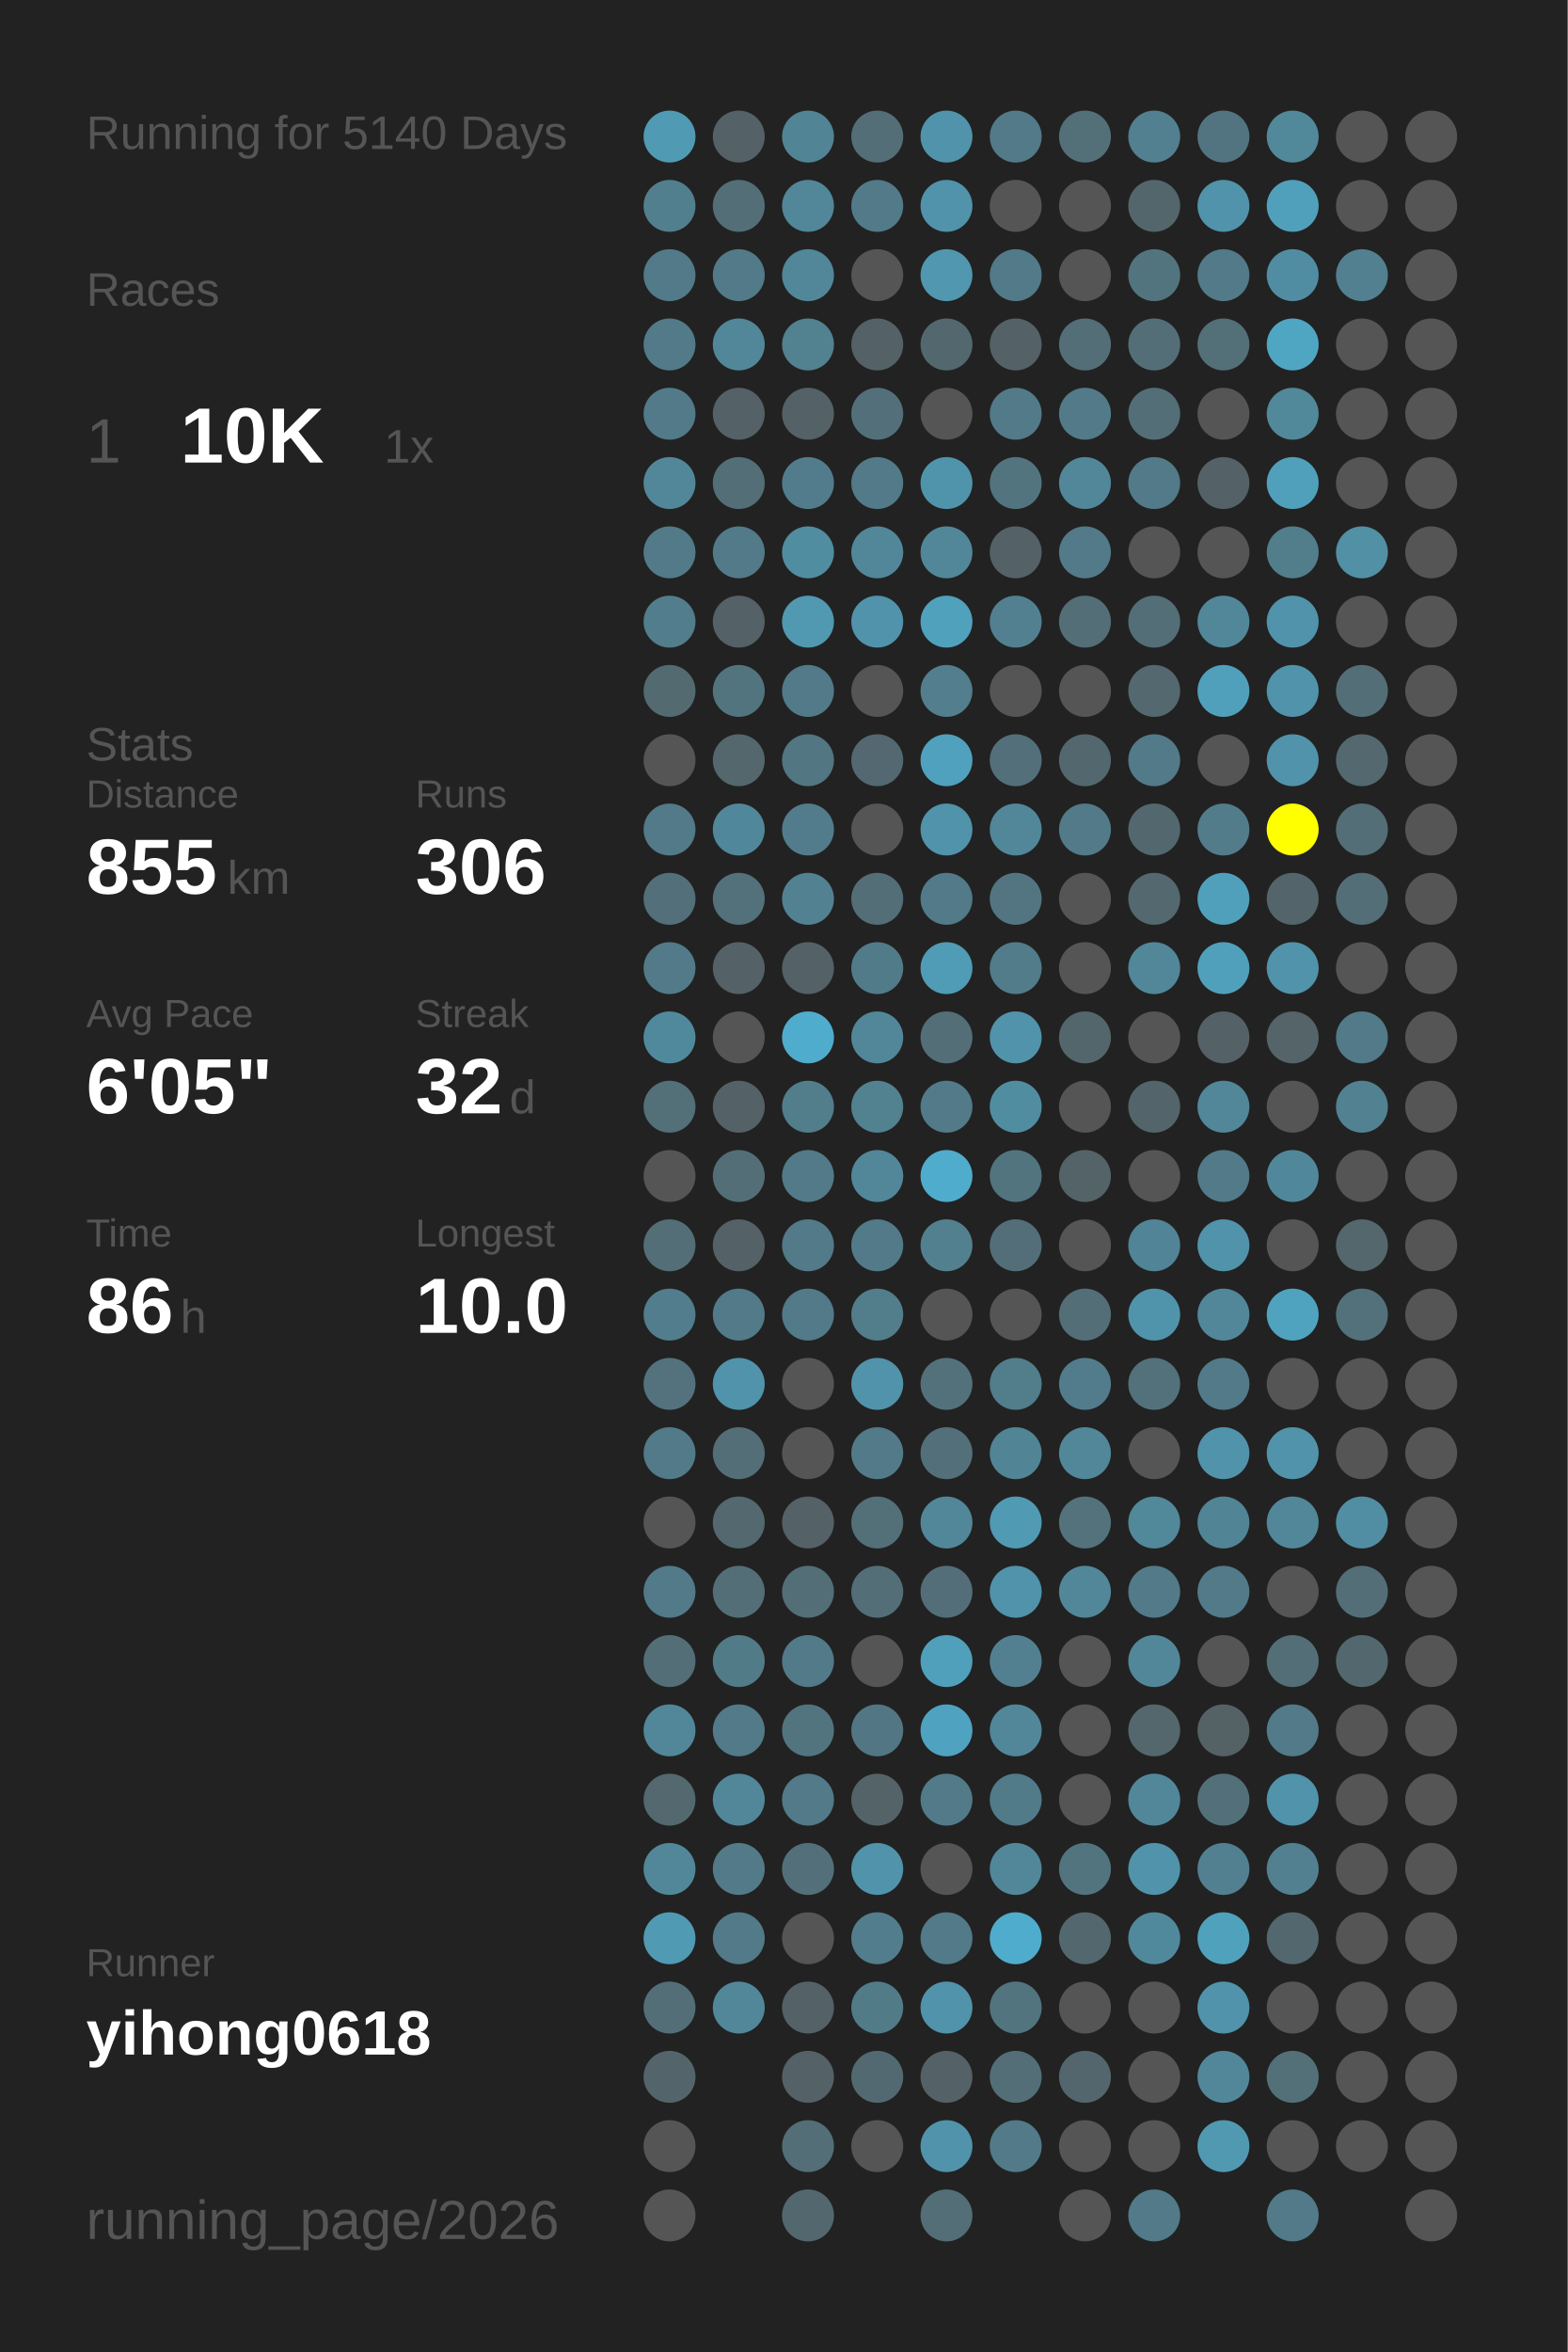
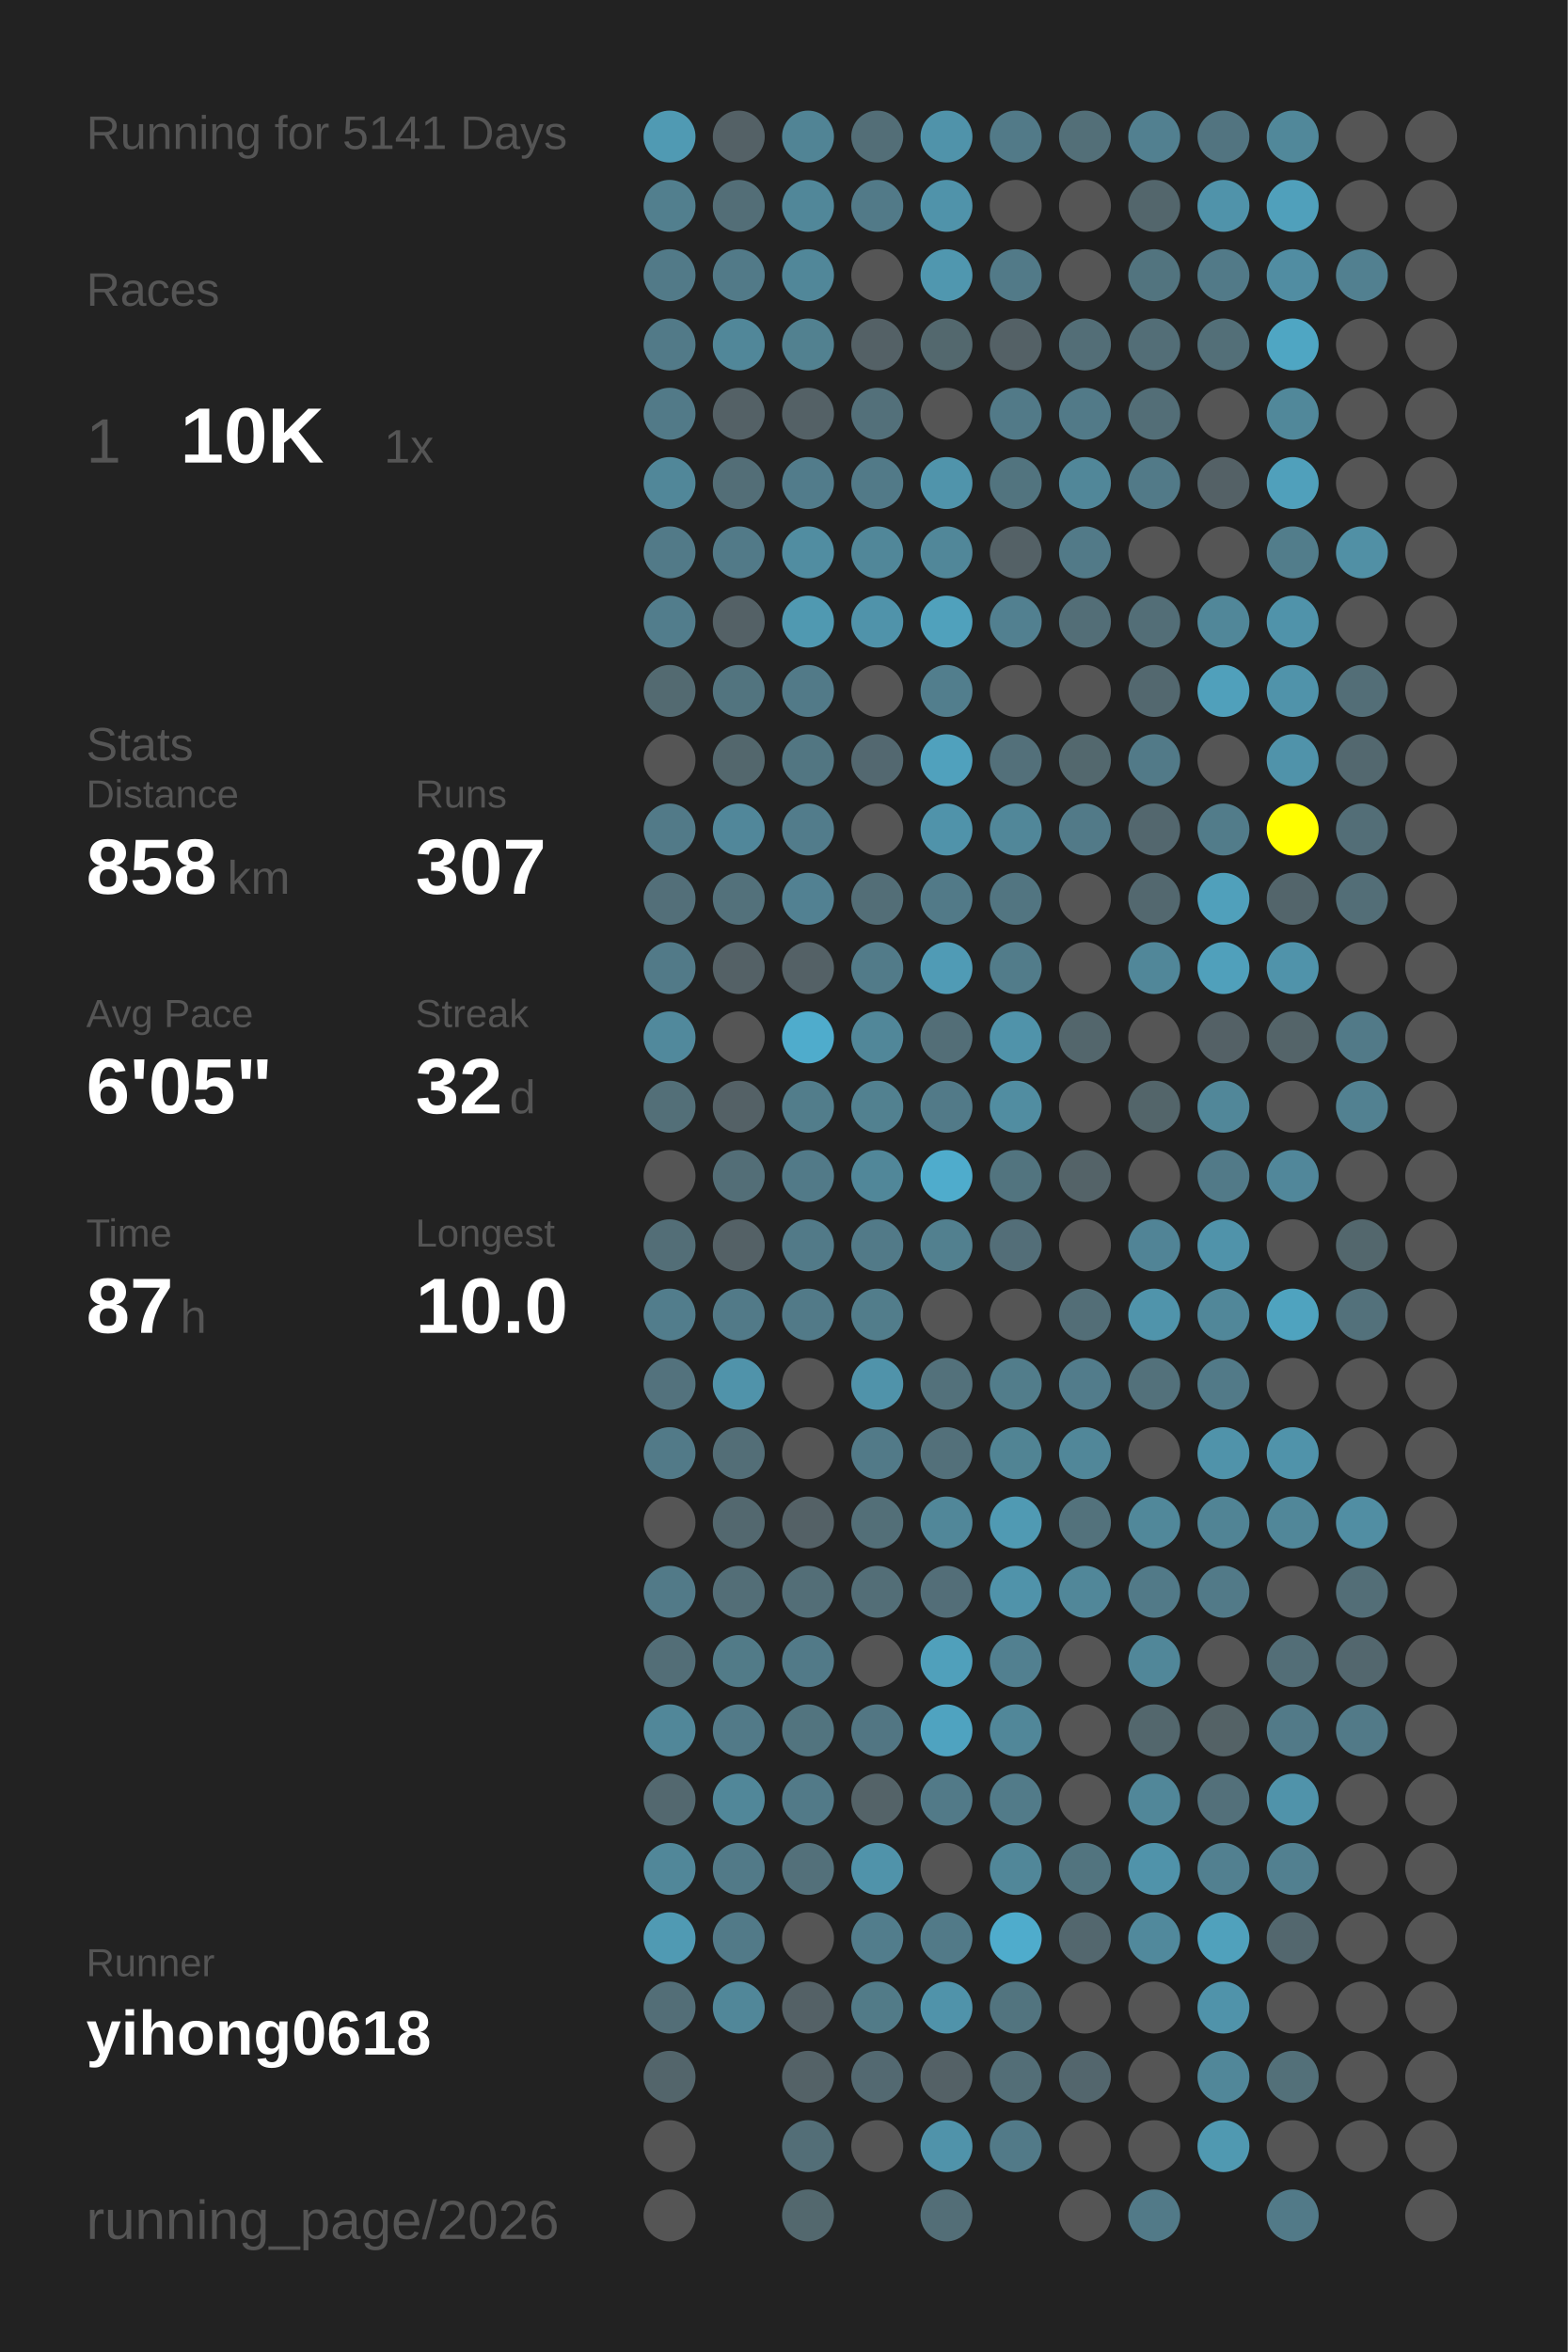
<svg xmlns="http://www.w3.org/2000/svg" baseProfile="full" height="300mm" version="1.1" viewBox="0,0,200,300" width="200mm">
  <defs />
  <rect fill="#222222" height="300" width="200" x="0" y="0" />
-   <text fill="#555555" style="font-size:6px; font-family:Arial;" x="11" y="19">Running for 5140 Days</text>
+   <text fill="#555555" style="font-size:6px; font-family:Arial;" x="11" y="19">Running for 5141 Days</text>
  <text fill="#555555" style="font-size:6px; font-family:Arial;" x="11" y="39">Races</text>
  <text fill="#555555" style="font-size:8px; font-family:Arial;" x="11" y="59">1</text>
  <text fill="#FFFFFF" style="font-size:10px; font-family:Arial; font-weight:bold;" x="23" y="59">10K</text>
  <text fill="#555555" style="font-size:6px; font-family:Arial;" x="49" y="59">1x</text>
  <text fill="#555555" style="font-size:6px; font-family:Arial;" x="11" y="97">Stats</text>
  <text fill="#555555" style="font-size:5px; font-family:Arial;" x="11" y="103">Distance</text>
-   <text fill="#FFFFFF" style="font-size:10px; font-family:Arial; font-weight:bold;" x="11" y="114">855</text>
+   <text fill="#FFFFFF" style="font-size:10px; font-family:Arial; font-weight:bold;" x="11" y="114">858</text>
  <text fill="#555555" style="font-size:6px; font-family:Arial;" x="29" y="114">km</text>
  <text fill="#555555" style="font-size:5px; font-family:Arial;" x="53" y="103">Runs</text>
-   <text fill="#FFFFFF" style="font-size:10px; font-family:Arial; font-weight:bold;" x="53" y="114">306</text>
+   <text fill="#FFFFFF" style="font-size:10px; font-family:Arial; font-weight:bold;" x="53" y="114">307</text>
  <text fill="#555555" style="font-size:5px; font-family:Arial;" x="11" y="131">Avg Pace</text>
  <text fill="#FFFFFF" style="font-size:10px; font-family:Arial; font-weight:bold;" x="11" y="142">6'05"</text>
  <text fill="#555555" style="font-size:5px; font-family:Arial;" x="53" y="131">Streak</text>
  <text fill="#FFFFFF" style="font-size:10px; font-family:Arial; font-weight:bold;" x="53" y="142">32</text>
  <text fill="#555555" style="font-size:6px; font-family:Arial;" x="65" y="142">d</text>
  <text fill="#555555" style="font-size:5px; font-family:Arial;" x="11" y="159">Time</text>
-   <text fill="#FFFFFF" style="font-size:10px; font-family:Arial; font-weight:bold;" x="11" y="170">86</text>
+   <text fill="#FFFFFF" style="font-size:10px; font-family:Arial; font-weight:bold;" x="11" y="170">87</text>
  <text fill="#555555" style="font-size:6px; font-family:Arial;" x="23" y="170">h</text>
  <text fill="#555555" style="font-size:5px; font-family:Arial;" x="53" y="159">Longest</text>
  <text fill="#FFFFFF" style="font-size:10px; font-family:Arial; font-weight:bold;" x="53" y="170">10.0</text>
  <text fill="#555555" style="font-size:5px; font-family:Arial;" x="11" y="252.065">Runner</text>
  <text fill="#FFFFFF" style="font-size:8px; font-family:Arial; font-weight:bold;" x="11" y="262.065">yihong0618</text>
  <text fill="#555555" style="font-size:7px; font-family:Arial;" x="11" y="285.581">running_page/2026</text>
  <circle cx="85.417" cy="17.419" fill="#509ab3" r="3.312" />
  <circle cx="85.417" cy="26.258" fill="#527f8e" r="3.312" />
  <circle cx="85.417" cy="35.097" fill="#527a88" r="3.312" />
  <circle cx="85.417" cy="43.935" fill="#527a88" r="3.312" />
  <circle cx="85.417" cy="52.774" fill="#527a88" r="3.312" />
  <circle cx="85.417" cy="61.613" fill="#518799" r="3.312" />
  <circle cx="85.417" cy="70.452" fill="#527a88" r="3.312" />
  <circle cx="85.417" cy="79.29" fill="#527d8c" r="3.312" />
  <circle cx="85.417" cy="88.129" fill="#536a71" r="3.312" />
  <circle cx="85.417" cy="96.968" fill="#555555" r="3.312" />
  <circle cx="85.417" cy="105.806" fill="#527a88" r="3.312" />
  <circle cx="85.417" cy="114.645" fill="#536f79" r="3.312" />
  <circle cx="85.417" cy="123.484" fill="#527a88" r="3.312" />
  <circle cx="85.417" cy="132.323" fill="#51899c" r="3.312" />
  <circle cx="85.417" cy="141.161" fill="#536f78" r="3.312" />
  <circle cx="85.417" cy="150" fill="#555555" r="3.312" />
  <circle cx="85.417" cy="158.839" fill="#536e77" r="3.312" />
  <circle cx="85.417" cy="167.677" fill="#527d8c" r="3.312" />
  <circle cx="85.417" cy="176.516" fill="#53727d" r="3.312" />
  <circle cx="85.417" cy="185.355" fill="#527a88" r="3.312" />
  <circle cx="85.417" cy="194.194" fill="#555555" r="3.312" />
  <circle cx="85.417" cy="203.032" fill="#527a88" r="3.312" />
  <circle cx="85.417" cy="211.871" fill="#536e77" r="3.312" />
  <circle cx="85.417" cy="220.71" fill="#518799" r="3.312" />
  <circle cx="85.417" cy="229.548" fill="#53686f" r="3.312" />
  <circle cx="85.417" cy="238.387" fill="#518799" r="3.312" />
  <circle cx="85.417" cy="247.226" fill="#509ab3" r="3.312" />
  <circle cx="85.417" cy="256.065" fill="#536e77" r="3.312" />
  <circle cx="85.417" cy="264.903" fill="#53656b" r="3.312" />
  <circle cx="85.417" cy="273.742" fill="#555555" r="3.312" />
  <circle cx="85.417" cy="282.581" fill="#555555" r="3.312" />
  <circle cx="94.25" cy="17.419" fill="#546166" r="3.312" />
  <circle cx="94.25" cy="26.258" fill="#536e77" r="3.312" />
  <circle cx="94.25" cy="35.097" fill="#527a88" r="3.312" />
  <circle cx="94.25" cy="43.935" fill="#518799" r="3.312" />
  <circle cx="94.25" cy="52.774" fill="#546166" r="3.312" />
  <circle cx="94.25" cy="61.613" fill="#536e77" r="3.312" />
  <circle cx="94.25" cy="70.452" fill="#527a88" r="3.312" />
  <circle cx="94.25" cy="79.29" fill="#546166" r="3.312" />
  <circle cx="94.25" cy="88.129" fill="#52747f" r="3.312" />
  <circle cx="94.25" cy="96.968" fill="#53676d" r="3.312" />
  <circle cx="94.25" cy="105.806" fill="#51879a" r="3.312" />
  <circle cx="94.25" cy="114.645" fill="#53717b" r="3.312" />
  <circle cx="94.25" cy="123.484" fill="#546166" r="3.312" />
  <circle cx="94.25" cy="132.323" fill="#555555" r="3.312" />
  <circle cx="94.25" cy="141.161" fill="#546166" r="3.312" />
  <circle cx="94.25" cy="150" fill="#536e77" r="3.312" />
  <circle cx="94.25" cy="158.839" fill="#546166" r="3.312" />
  <circle cx="94.25" cy="167.677" fill="#527a88" r="3.312" />
  <circle cx="94.25" cy="176.516" fill="#5093aa" r="3.312" />
  <circle cx="94.25" cy="185.355" fill="#536e77" r="3.312" />
  <circle cx="94.25" cy="194.194" fill="#53686f" r="3.312" />
  <circle cx="94.25" cy="203.032" fill="#536e77" r="3.312" />
  <circle cx="94.25" cy="211.871" fill="#527b88" r="3.312" />
  <circle cx="94.25" cy="220.71" fill="#527a88" r="3.312" />
  <circle cx="94.25" cy="229.548" fill="#518799" r="3.312" />
  <circle cx="94.25" cy="238.387" fill="#527a88" r="3.312" />
  <circle cx="94.25" cy="247.226" fill="#527a88" r="3.312" />
  <circle cx="94.25" cy="256.065" fill="#518799" r="3.312" />
  <circle cx="103.083" cy="17.419" fill="#518495" r="3.312" />
  <circle cx="103.083" cy="26.258" fill="#518799" r="3.312" />
  <circle cx="103.083" cy="35.097" fill="#518799" r="3.312" />
  <circle cx="103.083" cy="43.935" fill="#528190" r="3.312" />
  <circle cx="103.083" cy="52.774" fill="#546166" r="3.312" />
  <circle cx="103.083" cy="61.613" fill="#527c8b" r="3.312" />
  <circle cx="103.083" cy="70.452" fill="#518da1" r="3.312" />
  <circle cx="103.083" cy="79.29" fill="#5099b1" r="3.312" />
  <circle cx="103.083" cy="88.129" fill="#527a88" r="3.312" />
  <circle cx="103.083" cy="96.968" fill="#527682" r="3.312" />
  <circle cx="103.083" cy="105.806" fill="#527c8b" r="3.312" />
  <circle cx="103.083" cy="114.645" fill="#528192" r="3.312" />
  <circle cx="103.083" cy="123.484" fill="#546166" r="3.312" />
  <circle cx="103.083" cy="132.323" fill="#4faccc" r="3.312" />
  <circle cx="103.083" cy="141.161" fill="#527d8b" r="3.312" />
  <circle cx="103.083" cy="150" fill="#527a88" r="3.312" />
  <circle cx="103.083" cy="158.839" fill="#527a88" r="3.312" />
  <circle cx="103.083" cy="167.677" fill="#527a88" r="3.312" />
  <circle cx="103.083" cy="176.516" fill="#555555" r="3.312" />
  <circle cx="103.083" cy="185.355" fill="#555555" r="3.312" />
  <circle cx="103.083" cy="194.194" fill="#546166" r="3.312" />
  <circle cx="103.083" cy="203.032" fill="#536e77" r="3.312" />
  <circle cx="103.083" cy="211.871" fill="#527a88" r="3.312" />
  <circle cx="103.083" cy="220.71" fill="#52747f" r="3.312" />
  <circle cx="103.083" cy="229.548" fill="#527a88" r="3.312" />
  <circle cx="103.083" cy="238.387" fill="#53707a" r="3.312" />
  <circle cx="103.083" cy="247.226" fill="#555555" r="3.312" />
  <circle cx="103.083" cy="256.065" fill="#546166" r="3.312" />
  <circle cx="103.083" cy="264.903" fill="#546267" r="3.312" />
  <circle cx="103.083" cy="273.742" fill="#536e77" r="3.312" />
  <circle cx="103.083" cy="282.581" fill="#53686e" r="3.312" />
  <circle cx="111.917" cy="17.419" fill="#536e77" r="3.312" />
  <circle cx="111.917" cy="26.258" fill="#527a88" r="3.312" />
  <circle cx="111.917" cy="35.097" fill="#555555" r="3.312" />
  <circle cx="111.917" cy="43.935" fill="#546166" r="3.312" />
  <circle cx="111.917" cy="52.774" fill="#53707a" r="3.312" />
  <circle cx="111.917" cy="61.613" fill="#527a88" r="3.312" />
  <circle cx="111.917" cy="70.452" fill="#518799" r="3.312" />
  <circle cx="111.917" cy="79.29" fill="#5093aa" r="3.312" />
  <circle cx="111.917" cy="88.129" fill="#555555" r="3.312" />
  <circle cx="111.917" cy="96.968" fill="#536870" r="3.312" />
  <circle cx="111.917" cy="105.806" fill="#555555" r="3.312" />
  <circle cx="111.917" cy="114.645" fill="#536e77" r="3.312" />
  <circle cx="111.917" cy="123.484" fill="#527b89" r="3.312" />
  <circle cx="111.917" cy="132.323" fill="#518799" r="3.312" />
  <circle cx="111.917" cy="141.161" fill="#528190" r="3.312" />
  <circle cx="111.917" cy="150" fill="#518799" r="3.312" />
  <circle cx="111.917" cy="158.839" fill="#527a88" r="3.312" />
  <circle cx="111.917" cy="167.677" fill="#527d8b" r="3.312" />
  <circle cx="111.917" cy="176.516" fill="#5093aa" r="3.312" />
  <circle cx="111.917" cy="185.355" fill="#527a88" r="3.312" />
  <circle cx="111.917" cy="194.194" fill="#536f78" r="3.312" />
  <circle cx="111.917" cy="203.032" fill="#536e77" r="3.312" />
  <circle cx="111.917" cy="211.871" fill="#555555" r="3.312" />
  <circle cx="111.917" cy="220.71" fill="#527683" r="3.312" />
  <circle cx="111.917" cy="229.548" fill="#546368" r="3.312" />
  <circle cx="111.917" cy="238.387" fill="#5093aa" r="3.312" />
  <circle cx="111.917" cy="247.226" fill="#527d8c" r="3.312" />
  <circle cx="111.917" cy="256.065" fill="#527b88" r="3.312" />
  <circle cx="111.917" cy="264.903" fill="#536971" r="3.312" />
  <circle cx="111.917" cy="273.742" fill="#555555" r="3.312" />
  <circle cx="120.75" cy="17.419" fill="#5093aa" r="3.312" />
  <circle cx="120.75" cy="26.258" fill="#5093aa" r="3.312" />
  <circle cx="120.75" cy="35.097" fill="#5097af" r="3.312" />
  <circle cx="120.75" cy="43.935" fill="#53686e" r="3.312" />
  <circle cx="120.75" cy="52.774" fill="#555555" r="3.312" />
  <circle cx="120.75" cy="61.613" fill="#5094ab" r="3.312" />
  <circle cx="120.75" cy="70.452" fill="#518799" r="3.312" />
  <circle cx="120.75" cy="79.29" fill="#50a1bc" r="3.312" />
  <circle cx="120.75" cy="88.129" fill="#527e8d" r="3.312" />
  <circle cx="120.75" cy="96.968" fill="#50a1bd" r="3.312" />
  <circle cx="120.75" cy="105.806" fill="#5093aa" r="3.312" />
  <circle cx="120.75" cy="114.645" fill="#527a88" r="3.312" />
  <circle cx="120.75" cy="123.484" fill="#509bb5" r="3.312" />
  <circle cx="120.75" cy="132.323" fill="#536e77" r="3.312" />
  <circle cx="120.75" cy="141.161" fill="#527a88" r="3.312" />
  <circle cx="120.75" cy="150" fill="#4faccc" r="3.312" />
  <circle cx="120.75" cy="158.839" fill="#52808f" r="3.312" />
  <circle cx="120.75" cy="167.677" fill="#555555" r="3.312" />
  <circle cx="120.75" cy="176.516" fill="#53717b" r="3.312" />
  <circle cx="120.75" cy="185.355" fill="#53707a" r="3.312" />
  <circle cx="120.75" cy="194.194" fill="#518799" r="3.312" />
  <circle cx="120.75" cy="203.032" fill="#536e78" r="3.312" />
  <circle cx="120.75" cy="211.871" fill="#50a0bb" r="3.312" />
  <circle cx="120.75" cy="220.71" fill="#4fa3c0" r="3.312" />
  <circle cx="120.75" cy="229.548" fill="#527a88" r="3.312" />
  <circle cx="120.75" cy="238.387" fill="#555555" r="3.312" />
  <circle cx="120.75" cy="247.226" fill="#527a88" r="3.312" />
  <circle cx="120.75" cy="256.065" fill="#5093aa" r="3.312" />
  <circle cx="120.75" cy="264.903" fill="#546166" r="3.312" />
  <circle cx="120.75" cy="273.742" fill="#5093aa" r="3.312" />
  <circle cx="120.75" cy="282.581" fill="#536e77" r="3.312" />
  <circle cx="129.583" cy="17.419" fill="#527a88" r="3.312" />
  <circle cx="129.583" cy="26.258" fill="#555555" r="3.312" />
  <circle cx="129.583" cy="35.097" fill="#527a88" r="3.312" />
  <circle cx="129.583" cy="43.935" fill="#546166" r="3.312" />
  <circle cx="129.583" cy="52.774" fill="#527a88" r="3.312" />
  <circle cx="129.583" cy="61.613" fill="#52747f" r="3.312" />
  <circle cx="129.583" cy="70.452" fill="#546166" r="3.312" />
  <circle cx="129.583" cy="79.29" fill="#528090" r="3.312" />
  <circle cx="129.583" cy="88.129" fill="#555555" r="3.312" />
  <circle cx="129.583" cy="96.968" fill="#53707a" r="3.312" />
  <circle cx="129.583" cy="105.806" fill="#518799" r="3.312" />
  <circle cx="129.583" cy="114.645" fill="#527581" r="3.312" />
  <circle cx="129.583" cy="123.484" fill="#527c8a" r="3.312" />
  <circle cx="129.583" cy="132.323" fill="#5093aa" r="3.312" />
  <circle cx="129.583" cy="141.161" fill="#518da1" r="3.312" />
  <circle cx="129.583" cy="150" fill="#52747f" r="3.312" />
  <circle cx="129.583" cy="158.839" fill="#536e78" r="3.312" />
  <circle cx="129.583" cy="167.677" fill="#555555" r="3.312" />
  <circle cx="129.583" cy="176.516" fill="#527d8b" r="3.312" />
  <circle cx="129.583" cy="185.355" fill="#518494" r="3.312" />
  <circle cx="129.583" cy="194.194" fill="#509ab3" r="3.312" />
  <circle cx="129.583" cy="203.032" fill="#5093aa" r="3.312" />
  <circle cx="129.583" cy="211.871" fill="#528090" r="3.312" />
  <circle cx="129.583" cy="220.71" fill="#518799" r="3.312" />
  <circle cx="129.583" cy="229.548" fill="#527b89" r="3.312" />
  <circle cx="129.583" cy="238.387" fill="#518799" r="3.312" />
  <circle cx="129.583" cy="247.226" fill="#4faccc" r="3.312" />
  <circle cx="129.583" cy="256.065" fill="#52747f" r="3.312" />
  <circle cx="129.583" cy="264.903" fill="#536e77" r="3.312" />
  <circle cx="129.583" cy="273.742" fill="#527a88" r="3.312" />
  <circle cx="138.417" cy="17.419" fill="#536f78" r="3.312" />
  <circle cx="138.417" cy="26.258" fill="#555555" r="3.312" />
  <circle cx="138.417" cy="35.097" fill="#555555" r="3.312" />
  <circle cx="138.417" cy="43.935" fill="#536e77" r="3.312" />
  <circle cx="138.417" cy="52.774" fill="#527a88" r="3.312" />
  <circle cx="138.417" cy="61.613" fill="#518799" r="3.312" />
  <circle cx="138.417" cy="70.452" fill="#527a88" r="3.312" />
  <circle cx="138.417" cy="79.29" fill="#536e77" r="3.312" />
  <circle cx="138.417" cy="88.129" fill="#555555" r="3.312" />
  <circle cx="138.417" cy="96.968" fill="#53686e" r="3.312" />
  <circle cx="138.417" cy="105.806" fill="#527a88" r="3.312" />
  <circle cx="138.417" cy="114.645" fill="#555555" r="3.312" />
  <circle cx="138.417" cy="123.484" fill="#555555" r="3.312" />
  <circle cx="138.417" cy="132.323" fill="#53666c" r="3.312" />
  <circle cx="138.417" cy="141.161" fill="#555555" r="3.312" />
  <circle cx="138.417" cy="150" fill="#546368" r="3.312" />
  <circle cx="138.417" cy="158.839" fill="#555555" r="3.312" />
  <circle cx="138.417" cy="167.677" fill="#536e77" r="3.312" />
  <circle cx="138.417" cy="176.516" fill="#527c8b" r="3.312" />
  <circle cx="138.417" cy="185.355" fill="#518799" r="3.312" />
  <circle cx="138.417" cy="194.194" fill="#53727c" r="3.312" />
  <circle cx="138.417" cy="203.032" fill="#518799" r="3.312" />
  <circle cx="138.417" cy="211.871" fill="#555555" r="3.312" />
  <circle cx="138.417" cy="220.71" fill="#555555" r="3.312" />
  <circle cx="138.417" cy="229.548" fill="#555555" r="3.312" />
  <circle cx="138.417" cy="238.387" fill="#52747f" r="3.312" />
  <circle cx="138.417" cy="247.226" fill="#53676e" r="3.312" />
  <circle cx="138.417" cy="256.065" fill="#555555" r="3.312" />
  <circle cx="138.417" cy="264.903" fill="#53666d" r="3.312" />
  <circle cx="138.417" cy="273.742" fill="#555555" r="3.312" />
  <circle cx="138.417" cy="282.581" fill="#555555" r="3.312" />
  <circle cx="147.25" cy="17.419" fill="#528090" r="3.312" />
  <circle cx="147.25" cy="26.258" fill="#53666c" r="3.312" />
  <circle cx="147.25" cy="35.097" fill="#52747f" r="3.312" />
  <circle cx="147.25" cy="43.935" fill="#536e77" r="3.312" />
  <circle cx="147.25" cy="52.774" fill="#536e77" r="3.312" />
  <circle cx="147.25" cy="61.613" fill="#527a88" r="3.312" />
  <circle cx="147.25" cy="70.452" fill="#555555" r="3.312" />
  <circle cx="147.25" cy="79.29" fill="#536e77" r="3.312" />
  <circle cx="147.25" cy="88.129" fill="#53686f" r="3.312" />
  <circle cx="147.25" cy="96.968" fill="#527a88" r="3.312" />
  <circle cx="147.25" cy="105.806" fill="#53676e" r="3.312" />
  <circle cx="147.25" cy="114.645" fill="#53686f" r="3.312" />
  <circle cx="147.25" cy="123.484" fill="#518799" r="3.312" />
  <circle cx="147.25" cy="132.323" fill="#555555" r="3.312" />
  <circle cx="147.25" cy="141.161" fill="#53656a" r="3.312" />
  <circle cx="147.25" cy="150" fill="#555555" r="3.312" />
  <circle cx="147.25" cy="158.839" fill="#518496" r="3.312" />
  <circle cx="147.25" cy="167.677" fill="#5094ab" r="3.312" />
  <circle cx="147.25" cy="176.516" fill="#53717b" r="3.312" />
  <circle cx="147.25" cy="185.355" fill="#555555" r="3.312" />
  <circle cx="147.25" cy="194.194" fill="#51889a" r="3.312" />
  <circle cx="147.25" cy="203.032" fill="#527a88" r="3.312" />
  <circle cx="147.25" cy="211.871" fill="#518799" r="3.312" />
  <circle cx="147.25" cy="220.71" fill="#53676d" r="3.312" />
  <circle cx="147.25" cy="229.548" fill="#518799" r="3.312" />
  <circle cx="147.25" cy="238.387" fill="#5093aa" r="3.312" />
  <circle cx="147.25" cy="247.226" fill="#51899c" r="3.312" />
  <circle cx="147.25" cy="256.065" fill="#555555" r="3.312" />
  <circle cx="147.25" cy="264.903" fill="#555555" r="3.312" />
  <circle cx="147.25" cy="273.742" fill="#555555" r="3.312" />
  <circle cx="147.25" cy="282.581" fill="#527a88" r="3.312" />
  <circle cx="156.083" cy="17.419" fill="#527480" r="3.312" />
  <circle cx="156.083" cy="26.258" fill="#5093aa" r="3.312" />
  <circle cx="156.083" cy="35.097" fill="#527a88" r="3.312" />
  <circle cx="156.083" cy="43.935" fill="#536f78" r="3.312" />
  <circle cx="156.083" cy="52.774" fill="#555555" r="3.312" />
  <circle cx="156.083" cy="61.613" fill="#546166" r="3.312" />
  <circle cx="156.083" cy="70.452" fill="#555555" r="3.312" />
  <circle cx="156.083" cy="79.29" fill="#518799" r="3.312" />
  <circle cx="156.083" cy="88.129" fill="#50a0bb" r="3.312" />
  <circle cx="156.083" cy="96.968" fill="#555555" r="3.312" />
  <circle cx="156.083" cy="105.806" fill="#527c8a" r="3.312" />
  <circle cx="156.083" cy="114.645" fill="#50a0bb" r="3.312" />
  <circle cx="156.083" cy="123.484" fill="#50a0bb" r="3.312" />
  <circle cx="156.083" cy="132.323" fill="#546166" r="3.312" />
  <circle cx="156.083" cy="141.161" fill="#518799" r="3.312" />
  <circle cx="156.083" cy="150" fill="#527a88" r="3.312" />
  <circle cx="156.083" cy="158.839" fill="#5093aa" r="3.312" />
  <circle cx="156.083" cy="167.677" fill="#518799" r="3.312" />
  <circle cx="156.083" cy="176.516" fill="#527a88" r="3.312" />
  <circle cx="156.083" cy="185.355" fill="#5093aa" r="3.312" />
  <circle cx="156.083" cy="194.194" fill="#518495" r="3.312" />
  <circle cx="156.083" cy="203.032" fill="#527a88" r="3.312" />
  <circle cx="156.083" cy="211.871" fill="#555555" r="3.312" />
  <circle cx="156.083" cy="220.71" fill="#546266" r="3.312" />
  <circle cx="156.083" cy="229.548" fill="#53707a" r="3.312" />
  <circle cx="156.083" cy="238.387" fill="#528090" r="3.312" />
  <circle cx="156.083" cy="247.226" fill="#50a1bc" r="3.312" />
  <circle cx="156.083" cy="256.065" fill="#5093aa" r="3.312" />
  <circle cx="156.083" cy="264.903" fill="#518799" r="3.312" />
  <circle cx="156.083" cy="273.742" fill="#5099b1" r="3.312" />
  <circle cx="164.917" cy="17.419" fill="#51889a" r="3.312" />
  <circle cx="164.917" cy="26.258" fill="#50a0bb" r="3.312" />
  <circle cx="164.917" cy="35.097" fill="#518da2" r="3.312" />
  <circle cx="164.917" cy="43.935" fill="#4fa6c3" r="3.312" />
  <circle cx="164.917" cy="52.774" fill="#51889a" r="3.312" />
  <circle cx="164.917" cy="61.613" fill="#50a0bb" r="3.312" />
  <circle cx="164.917" cy="70.452" fill="#527d8b" r="3.312" />
  <circle cx="164.917" cy="79.29" fill="#5093aa" r="3.312" />
  <circle cx="164.917" cy="88.129" fill="#5093aa" r="3.312" />
  <circle cx="164.917" cy="96.968" fill="#5093aa" r="3.312" />
  <circle cx="164.917" cy="105.806" fill="#FFFF00" r="3.312" />
  <circle cx="164.917" cy="114.645" fill="#53656b" r="3.312" />
  <circle cx="164.917" cy="123.484" fill="#5093aa" r="3.312" />
  <circle cx="164.917" cy="132.323" fill="#546469" r="3.312" />
  <circle cx="164.917" cy="141.161" fill="#555555" r="3.312" />
  <circle cx="164.917" cy="150" fill="#51879a" r="3.312" />
  <circle cx="164.917" cy="158.839" fill="#555555" r="3.312" />
  <circle cx="164.917" cy="167.677" fill="#4fa3bf" r="3.312" />
  <circle cx="164.917" cy="176.516" fill="#555555" r="3.312" />
  <circle cx="164.917" cy="185.355" fill="#5093aa" r="3.312" />
  <circle cx="164.917" cy="194.194" fill="#518799" r="3.312" />
  <circle cx="164.917" cy="203.032" fill="#555555" r="3.312" />
  <circle cx="164.917" cy="211.871" fill="#536e77" r="3.312" />
  <circle cx="164.917" cy="220.71" fill="#527a88" r="3.312" />
  <circle cx="164.917" cy="229.548" fill="#5093aa" r="3.312" />
  <circle cx="164.917" cy="238.387" fill="#528090" r="3.312" />
  <circle cx="164.917" cy="247.226" fill="#53676e" r="3.312" />
  <circle cx="164.917" cy="256.065" fill="#555555" r="3.312" />
  <circle cx="164.917" cy="264.903" fill="#537079" r="3.312" />
  <circle cx="164.917" cy="273.742" fill="#555555" r="3.312" />
  <circle cx="164.917" cy="282.581" fill="#527a88" r="3.312" />
  <circle cx="173.75" cy="17.419" fill="#555555" r="3.312" />
  <circle cx="173.75" cy="26.258" fill="#555555" r="3.312" />
  <circle cx="173.75" cy="35.097" fill="#528090" r="3.312" />
  <circle cx="173.75" cy="43.935" fill="#555555" r="3.312" />
  <circle cx="173.75" cy="52.774" fill="#555555" r="3.312" />
  <circle cx="173.75" cy="61.613" fill="#555555" r="3.312" />
  <circle cx="173.75" cy="70.452" fill="#5190a5" r="3.312" />
  <circle cx="173.75" cy="79.29" fill="#555555" r="3.312" />
  <circle cx="173.75" cy="88.129" fill="#536e77" r="3.312" />
  <circle cx="173.75" cy="96.968" fill="#53686f" r="3.312" />
  <circle cx="173.75" cy="105.806" fill="#536e77" r="3.312" />
  <circle cx="173.75" cy="114.645" fill="#536e77" r="3.312" />
  <circle cx="173.75" cy="123.484" fill="#555555" r="3.312" />
  <circle cx="173.75" cy="132.323" fill="#527a88" r="3.312" />
  <circle cx="173.75" cy="141.161" fill="#528191" r="3.312" />
  <circle cx="173.75" cy="150" fill="#555555" r="3.312" />
  <circle cx="173.75" cy="158.839" fill="#53676d" r="3.312" />
  <circle cx="173.75" cy="167.677" fill="#53717b" r="3.312" />
  <circle cx="173.75" cy="176.516" fill="#555555" r="3.312" />
  <circle cx="173.75" cy="185.355" fill="#555555" r="3.312" />
  <circle cx="173.75" cy="194.194" fill="#518ea3" r="3.312" />
  <circle cx="173.75" cy="203.032" fill="#536e77" r="3.312" />
  <circle cx="173.75" cy="211.871" fill="#53676e" r="3.312" />
-   <circle cx="173.75" cy="220.71" fill="#555555" r="3.312" />
+   <circle cx="173.75" cy="220.71" fill="#527a88" r="3.312" />
  <circle cx="173.75" cy="229.548" fill="#555555" r="3.312" />
  <circle cx="173.75" cy="238.387" fill="#555555" r="3.312" />
  <circle cx="173.75" cy="247.226" fill="#555555" r="3.312" />
  <circle cx="173.75" cy="256.065" fill="#555555" r="3.312" />
  <circle cx="173.75" cy="264.903" fill="#555555" r="3.312" />
  <circle cx="173.75" cy="273.742" fill="#555555" r="3.312" />
  <circle cx="182.583" cy="17.419" fill="#555555" r="3.312" />
  <circle cx="182.583" cy="26.258" fill="#555555" r="3.312" />
  <circle cx="182.583" cy="35.097" fill="#555555" r="3.312" />
  <circle cx="182.583" cy="43.935" fill="#555555" r="3.312" />
  <circle cx="182.583" cy="52.774" fill="#555555" r="3.312" />
  <circle cx="182.583" cy="61.613" fill="#555555" r="3.312" />
  <circle cx="182.583" cy="70.452" fill="#555555" r="3.312" />
  <circle cx="182.583" cy="79.29" fill="#555555" r="3.312" />
  <circle cx="182.583" cy="88.129" fill="#555555" r="3.312" />
  <circle cx="182.583" cy="96.968" fill="#555555" r="3.312" />
  <circle cx="182.583" cy="105.806" fill="#555555" r="3.312" />
  <circle cx="182.583" cy="114.645" fill="#555555" r="3.312" />
  <circle cx="182.583" cy="123.484" fill="#555555" r="3.312" />
  <circle cx="182.583" cy="132.323" fill="#555555" r="3.312" />
  <circle cx="182.583" cy="141.161" fill="#555555" r="3.312" />
  <circle cx="182.583" cy="150" fill="#555555" r="3.312" />
  <circle cx="182.583" cy="158.839" fill="#555555" r="3.312" />
  <circle cx="182.583" cy="167.677" fill="#555555" r="3.312" />
  <circle cx="182.583" cy="176.516" fill="#555555" r="3.312" />
  <circle cx="182.583" cy="185.355" fill="#555555" r="3.312" />
  <circle cx="182.583" cy="194.194" fill="#555555" r="3.312" />
  <circle cx="182.583" cy="203.032" fill="#555555" r="3.312" />
  <circle cx="182.583" cy="211.871" fill="#555555" r="3.312" />
  <circle cx="182.583" cy="220.71" fill="#555555" r="3.312" />
  <circle cx="182.583" cy="229.548" fill="#555555" r="3.312" />
  <circle cx="182.583" cy="238.387" fill="#555555" r="3.312" />
  <circle cx="182.583" cy="247.226" fill="#555555" r="3.312" />
  <circle cx="182.583" cy="256.065" fill="#555555" r="3.312" />
  <circle cx="182.583" cy="264.903" fill="#555555" r="3.312" />
  <circle cx="182.583" cy="273.742" fill="#555555" r="3.312" />
  <circle cx="182.583" cy="282.581" fill="#555555" r="3.312" />
</svg>
